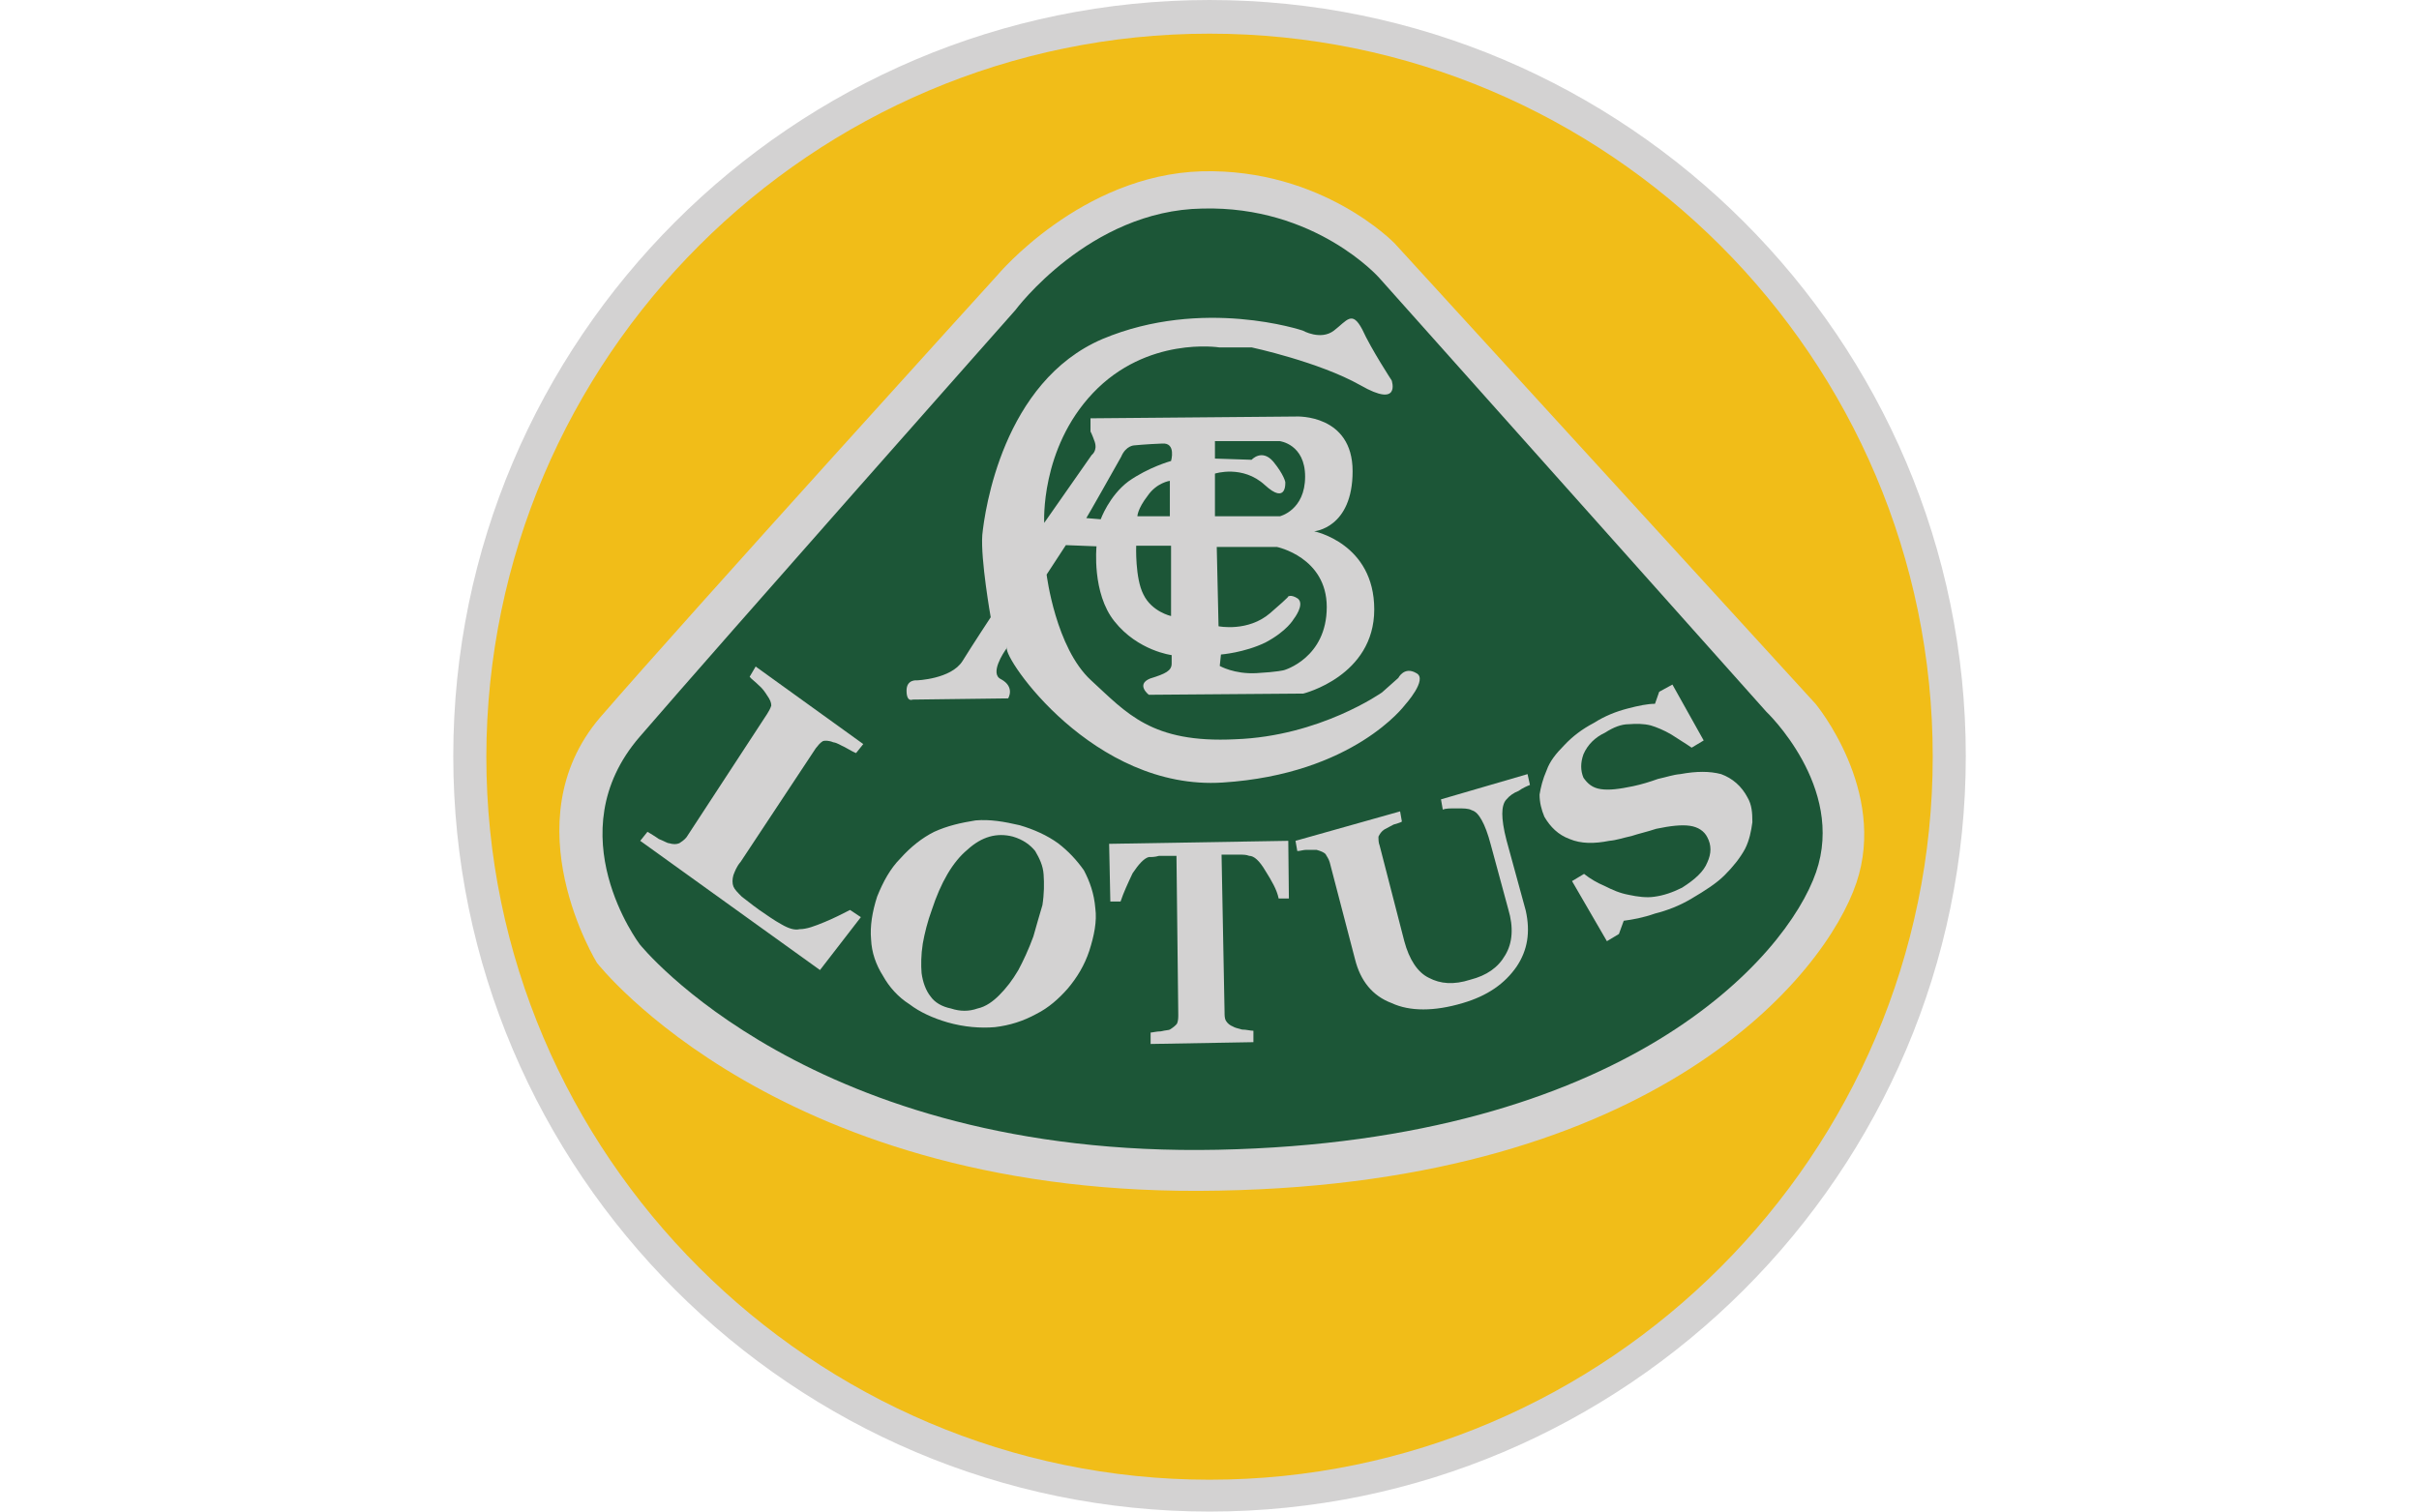
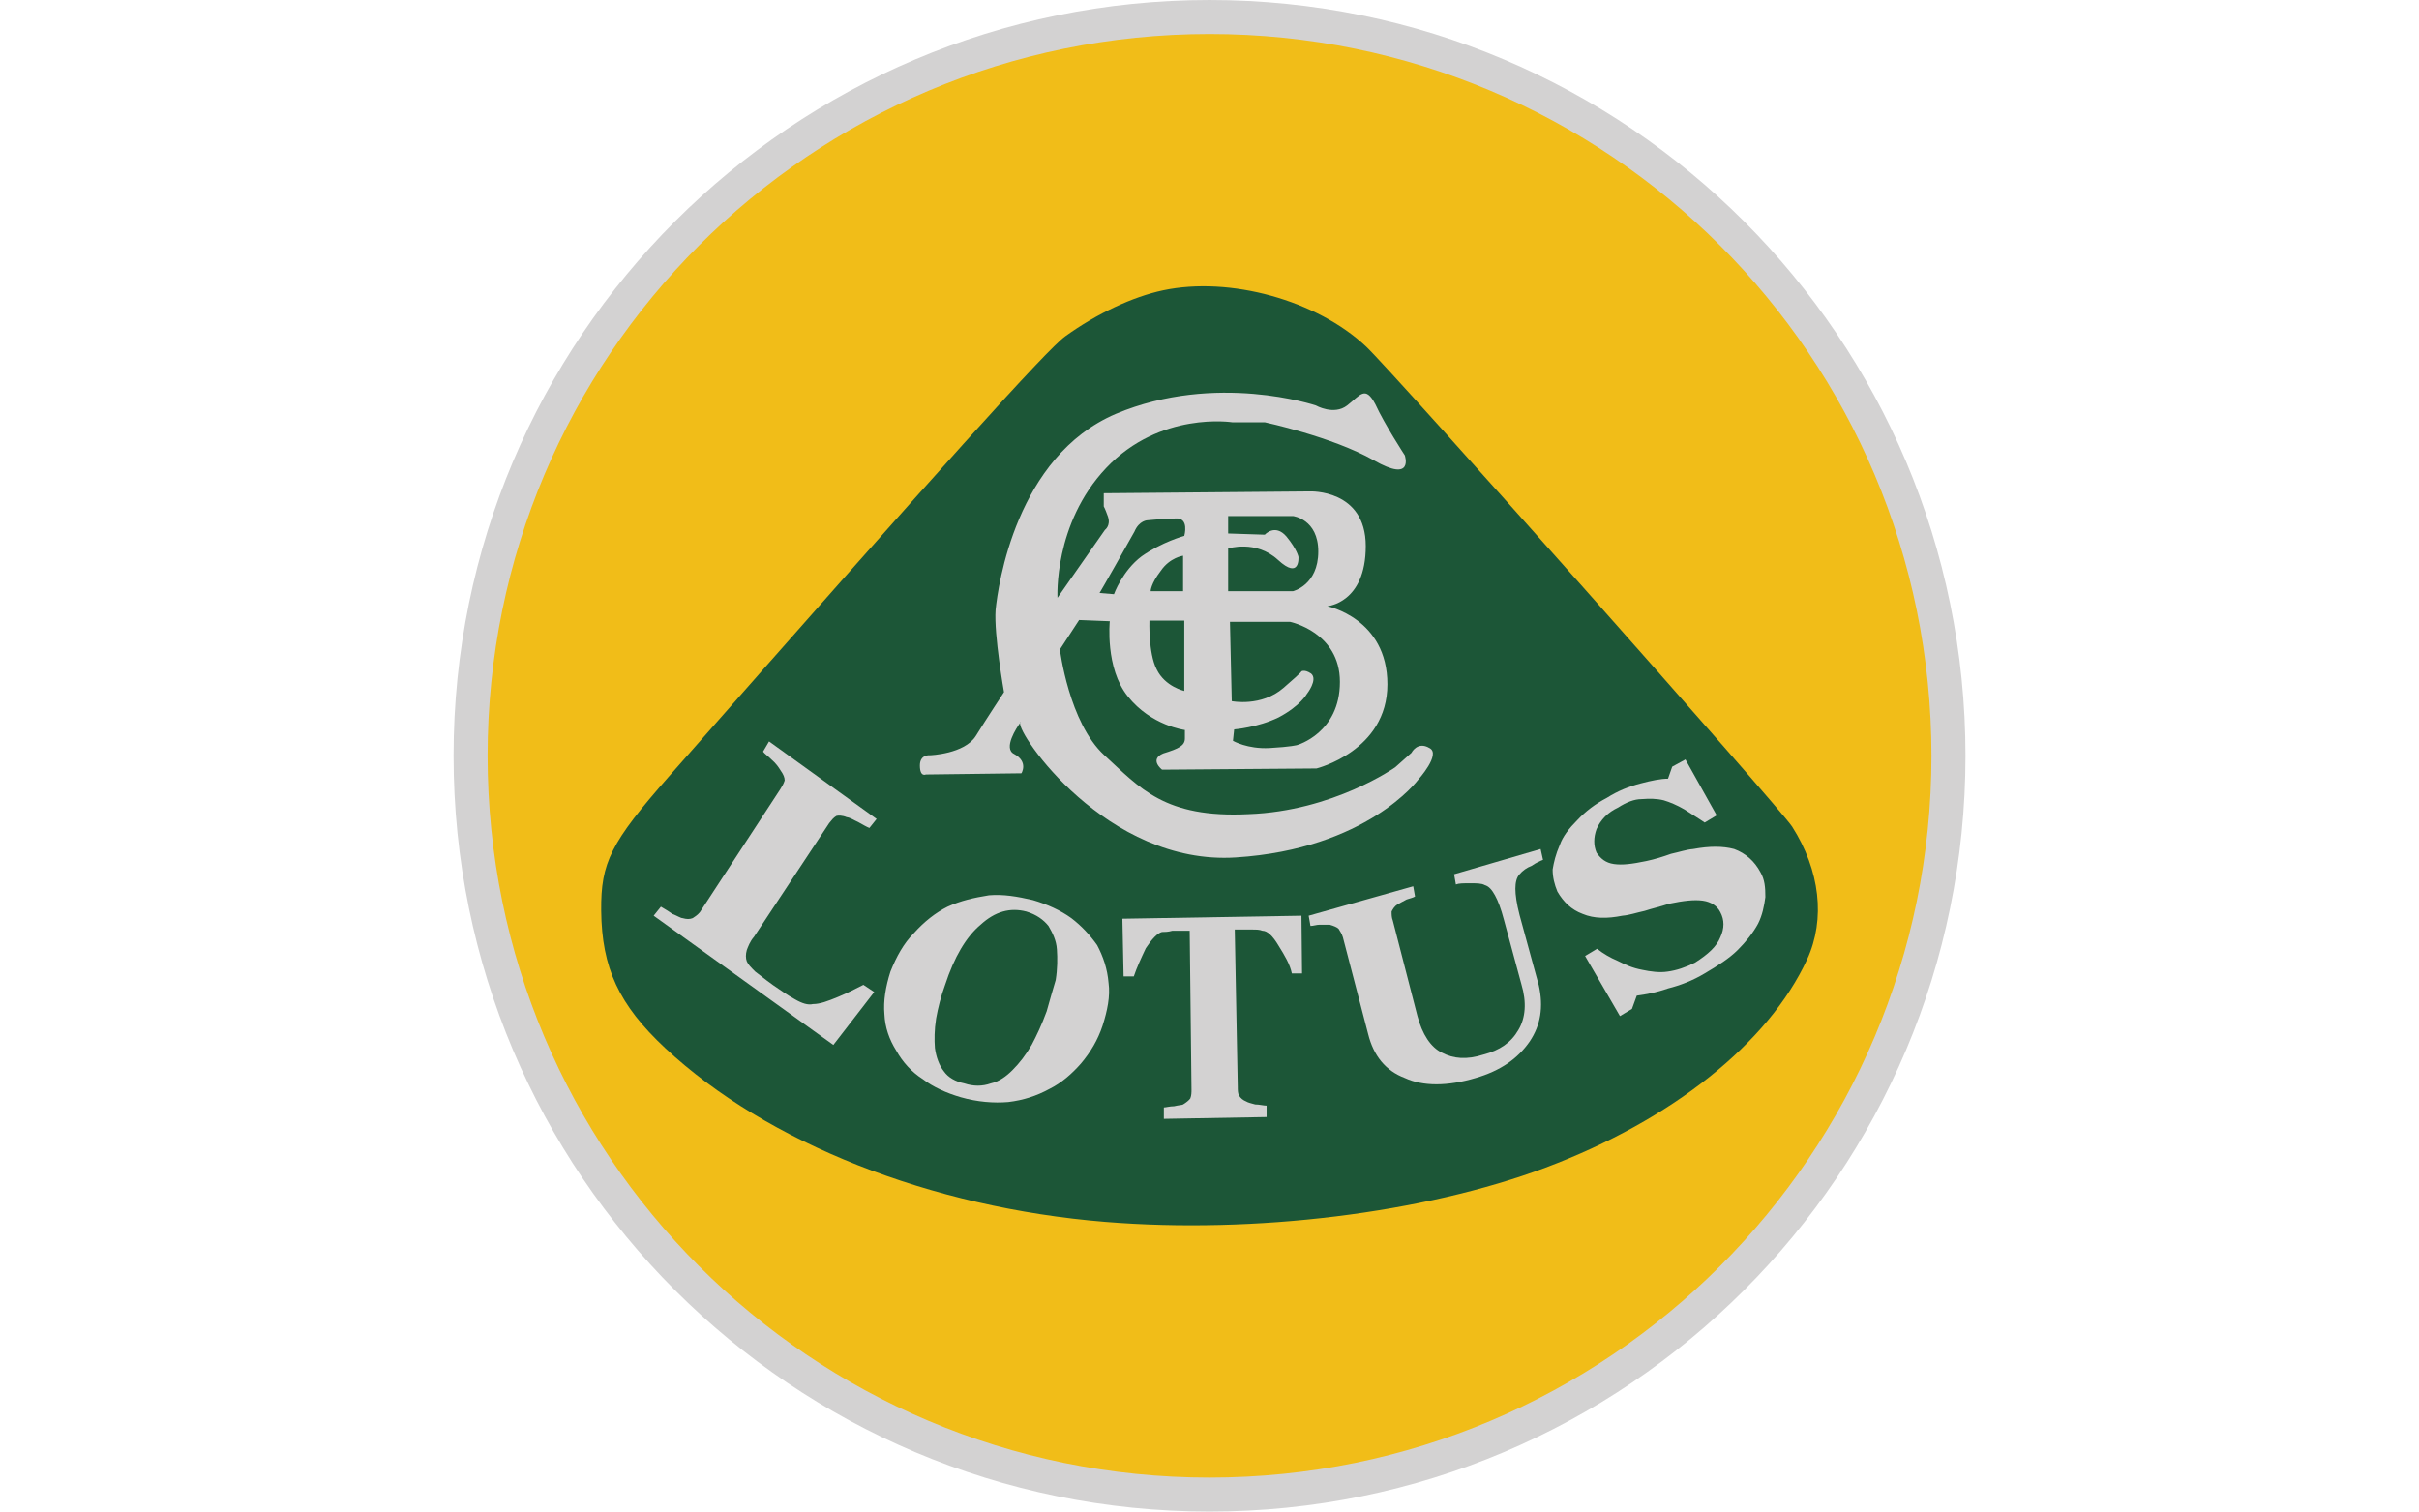
- <svg xmlns="http://www.w3.org/2000/svg" width="640" height="400" version="1.0" viewBox="0 0 640 400" xml:space="preserve">
-   <style type="text/css">
- 	.st0{fill:#D3D2D2;}
- 	.st1{fill:#F1BD18;}
- 	.st2{fill:#1C5637;}
- </style>
-   <g transform="matrix(1.5905 0 0 1.5905 2.2266 -38.807)">
-     <path class="st0" d="m199.8 24.4c69.3 0 125.8 56.5 125.8 125.8 0 69.2-56.5 125.7-125.8 125.7s-125.8-56.5-125.8-125.7c0-69.3 56.5-125.8 125.8-125.8zm0 6.4c65.8 0 119.4 53.6 119.4 119.4 0 65.6-53.6 119.2-119.4 119.2-65.6 0-119.2-53.6-119.2-119.2 0-65.7 53.6-119.4 119.2-119.4" />
-     <path class="st1" d="m199.8 30c66.3 0 120.3 54 120.3 120.3 0 66.1-54 120.3-120.3 120.3-66.1 0-120.3-54.1-120.3-120.3 0.1-66.4 54.2-120.3 120.3-120.3" />
-     <path class="st0" d="m164.5 70.2s13.9-16.7 34-17.3c20.1-0.5 32.1 12 32.1 12l70 76.6s12 14.4 6.8 29.8-33.2 49.9-106 51.2c-72.9 1.5-103.5-37.9-103.5-37.9s-14.4-23.3 0.5-40.8c14.8-17.1 66.1-73.6 66.1-73.6zm3.4 6.3s12.2-16.4 30.8-16.7c18.6-0.5 29.1 11.5 29.1 11.5l63.9 71.5s13 12.3 8.1 26.4c-4.7 14.2-31.5 44.5-98.4 45.8-67.1 1.4-95.4-34-95.4-34s-13.7-18.3 0-34.2c13.7-15.8 61.9-70.3 61.9-70.3" />
-     <path class="st2" d="m167.5 76s12.3-16.6 31.1-16.9c18.8-0.5 29.4 11.5 29.4 11.5l64.4 72.2s13.2 12.5 8.3 26.7-31.8 44.8-99.5 46.2c-67.8 1.4-96.2-34.2-96.2-34.2s-13.9-18.4 0-34.5c13.8-16 62.5-71 62.5-71" />
-     <g fill="#d3d2d2">
-       <path class="st0" d="m166 132c0.1-0.2 0.2-0.2 0 0z" />
-       <path class="st0" d="m234.2 136.4c-2-1.2-3 0.8-3 0.8l-2.7 2.4s-10.3 7.3-24.4 7.8c-14 0.7-18.1-4.4-24-9.8s-7.4-17.6-7.4-17.6l3.2-4.9 5.1 0.2s-0.8 7.8 3 12.5c3.9 4.9 9.5 5.6 9.5 5.6v1.4c0 1.2-1 1.7-3.6 2.5-2.4 1-0.2 2.7-0.2 2.7l25.7-0.2s11.8-2.9 11.8-14c0-11-10-13-10-13s6.4-0.5 6.4-10-9.3-9.1-9.3-9.1l-34.3 0.3v2.2s0.2 0.3 0.7 1.7c0.5 1.5-0.5 2.2-0.5 2.2l-7.9 11.3s-0.7-12.3 8.1-21.6c9-9.5 21-7.6 21-7.6h5.4s11.2 2.4 18.1 6.3c6.8 3.9 5.2-0.8 5.2-0.8s-3.4-5.2-4.9-8.5c-1.7-3.2-2.5-1.5-4.7 0.2s-5.2 0-5.2 0-16.6-5.6-33.3 1.4c-16.6 7.1-19.6 28.6-20 32.6-0.3 4.1 1.4 13.7 1.4 13.7s-2.9 4.4-4.7 7.3c-1.9 3-7.6 3.2-7.6 3.2s-1.7-0.2-1.7 1.7c0 2 1 1.5 1 1.5l15.9-0.2s1.2-1.9-1.2-3.2c-1.9-0.9 0.4-4.4 1-5.2v-0.1c0.2-0.2 0.1-0.2 0 0.1-0.7 1.6 14.4 23.8 35.9 22.4 21.8-1.4 30.3-12.9 30.3-12.9s3.9-4.3 1.9-5.3zm-40.8-9.5s-3.2-0.7-4.6-3.6c-1.4-2.7-1.2-8.1-1.2-8.1h5.8zm-5.6-16.6s0-1.2 1.7-3.4c1.5-2.2 3.7-2.5 3.7-2.5v5.9zm31.5 15.1c0 8.5-7.1 10.5-7.1 10.5s-1 0.3-4.6 0.5c-3.7 0.2-6.1-1.2-6.1-1.2l0.2-1.9s3.9-0.3 7.4-2c3.6-1.9 4.7-3.9 4.7-3.9s1.9-2.4 0.7-3.4c-1.2-0.8-1.7-0.3-1.7-0.3s0.8-0.5-2.9 2.7-8.6 2.2-8.6 2.2l-0.3-13.2h10s8.3 1.7 8.3 10zm-18.6-22.2s4.6-1.5 8.3 1.9 3.4-0.5 3.4-0.5-0.2-1.2-2-3.4c-1.9-2.2-3.6-0.3-3.6-0.3l-6.1-0.2v-2.9h10.8s4.2 0.5 4.2 5.9c0 5.6-4.2 6.6-4.2 6.6h-10.8zm-15.6-2.8c0.8-1.9 2.2-1.9 2.2-1.9s2-0.2 4.6-0.3c2.4-0.2 1.5 2.9 1.5 2.9s-3.7 1-7.1 3.4c-3.2 2.4-4.6 6.3-4.6 6.3l-2.4-0.2c0.1-0.1 4.8-8.4 5.8-10.2z" />
-       <path class="st0" d="m141.8 177-6.8 8.8-29.9-21.5 1.2-1.5c0.5 0.3 1.2 0.7 1.9 1.2 0.8 0.3 1.4 0.7 1.7 0.7 0.7 0.2 1.2 0.2 1.7 0 0.3-0.2 0.8-0.5 1.2-1l13.4-20.5c0.3-0.5 0.5-0.8 0.7-1.4 0-0.5-0.2-1-0.7-1.7-0.3-0.5-0.8-1.2-1.4-1.7-0.7-0.7-1.2-1-1.5-1.4l1-1.7 17.9 12.9-1.2 1.5c-0.5-0.2-1-0.5-1.9-1-0.7-0.3-1.2-0.7-1.9-0.8-0.7-0.3-1.4-0.3-1.7-0.2-0.5 0.3-0.8 0.7-1.2 1.2l-12.5 18.9c-0.7 0.8-1 1.7-1.2 2.2-0.2 0.7-0.2 1.4 0 1.9s0.7 1 1.4 1.7c0.7 0.5 1.5 1.2 2.9 2.2 1.2 0.8 2.4 1.7 3.7 2.4 1.2 0.7 2.2 1 3 0.8 1.2 0 2.5-0.5 4.2-1.2s3-1.4 4.2-2z" />
-       <path class="st0" d="m178.9 169.2c1 1.9 1.7 3.9 1.9 6.3 0.3 2.2-0.2 4.6-1 7.1-0.8 2.4-2 4.4-3.6 6.3-1.5 1.7-3.2 3.2-5.2 4.2-2.2 1.2-4.4 1.9-6.9 2.2-2.4 0.2-5.1 0-7.9-0.8-2.4-0.7-4.6-1.7-6.3-3-1.9-1.2-3.4-2.9-4.4-4.7-1.2-1.9-1.9-3.9-2-6.1-0.2-2.2 0.2-4.6 1-7.1 1-2.5 2.2-4.7 3.9-6.4 1.7-1.9 3.6-3.4 5.6-4.4 2.2-1 4.4-1.5 6.9-1.9 2.4-0.2 4.7 0.2 7.3 0.8 2.4 0.7 4.6 1.7 6.4 3 1.7 1.3 3.1 2.8 4.3 4.5zm-14.1 20.8c1.2-1.2 2.2-2.5 3.2-4.2 0.8-1.5 1.7-3.4 2.5-5.6 0.5-1.7 1-3.6 1.5-5.2 0.3-1.9 0.3-3.6 0.2-5.1s-0.7-2.7-1.4-3.9c-0.8-1-2-1.9-3.7-2.4-2.7-0.7-5.2 0-7.6 2.2-2.4 2-4.4 5.4-5.9 10-0.7 1.9-1.2 3.9-1.5 5.6-0.3 1.9-0.3 3.6-0.2 4.9 0.2 1.5 0.7 2.9 1.5 3.9 0.7 1 1.9 1.7 3.4 2 1.5 0.5 3 0.5 4.4 0 1.4-0.3 2.6-1.2 3.6-2.2" />
-       <path class="st0" d="m213 173.9h-1.7c-0.3-1.5-1.2-3-2.2-4.6-1-1.7-1.9-2.5-2.7-2.5-0.5-0.2-1-0.2-1.7-0.2h-2.9l0.5 26.2c0 0.5 0 1 0.2 1.4 0.3 0.5 0.7 0.8 1.2 1 0.3 0.2 0.8 0.3 1.5 0.5 0.7 0 1.4 0.2 1.9 0.2v1.9l-17.1 0.3v-1.9c0.3 0 1-0.2 1.7-0.2 0.8-0.2 1.4-0.2 1.5-0.3 0.5-0.3 1-0.7 1.2-1 0.2-0.5 0.2-1 0.2-1.5l-0.3-26.4h-2.9c-0.7 0.2-1.2 0.2-1.7 0.2-0.8 0.2-1.7 1.2-2.7 2.7-0.8 1.7-1.5 3.2-2 4.7h-1.7l-0.2-9.6 29.8-0.5z" />
-       <path class="st0" d="m253.1 155c-0.5 0.2-1.2 0.5-1.9 1-0.8 0.3-1.5 0.8-2 1.4-0.5 0.5-0.7 1.4-0.7 2.4s0.2 2.5 0.7 4.4l3.2 11.7c0.8 3.6 0.3 6.6-1.5 9.3-2 2.9-4.9 4.9-9 6.1-4.7 1.4-8.8 1.4-11.8 0-3.2-1.2-5.2-3.7-6.1-7.3l-4.2-16.1c-0.2-0.7-0.5-1-0.7-1.4-0.3-0.3-0.8-0.5-1.5-0.7h-1.7c-0.5 0-1 0.2-1.5 0.2l-0.3-1.7 17.4-4.9 0.3 1.7c-0.3 0.2-0.8 0.3-1.4 0.5-0.5 0.3-1 0.5-1.5 0.8s-0.8 0.8-1 1.2c0 0.5 0 1 0.2 1.5l4.1 15.9c0.8 3 2.2 5.2 4.1 6.1 1.9 1 4.1 1.2 6.9 0.3 2.7-0.7 4.6-2 5.8-4.1 1.2-2 1.4-4.6 0.5-7.6l-2.9-10.7c-0.5-1.9-1-3.2-1.5-4.1s-1-1.5-1.7-1.7c-0.5-0.3-1.4-0.3-2.4-0.3-1.2 0-1.9 0-2.4 0.2l-0.3-1.7 14.4-4.2z" />
-       <path class="st0" d="m280 173.9c-2 1.2-4.1 2-6.1 2.5-2 0.7-3.7 1-5.2 1.2l-0.8 2.2-2 1.2-5.8-10 2-1.2c1 0.8 2.2 1.5 3.4 2 1.4 0.7 2.5 1.2 4.1 1.5 1.4 0.3 2.9 0.5 4.2 0.3 1.5-0.2 3-0.7 4.6-1.5 2.2-1.4 3.6-2.7 4.2-4.2 0.7-1.5 0.7-2.9 0-4.2-0.5-1-1.5-1.7-2.9-1.9s-3.2 0-5.6 0.5c-1.5 0.5-2.9 0.8-4.1 1.2-1.4 0.3-2.5 0.7-3.7 0.8-2.5 0.5-4.7 0.5-6.6-0.3-1.9-0.7-3.2-2-4.2-3.7-0.5-1.2-0.8-2.4-0.8-3.7 0.2-1.2 0.5-2.5 1.2-4.1 0.5-1.4 1.5-2.7 2.9-4.1 1.4-1.5 3-2.7 4.9-3.7 1.9-1.2 3.7-1.9 5.6-2.4s3.4-0.8 4.6-0.8l0.7-2 2.2-1.2 5.2 9.3-2 1.2c-1-0.7-2.2-1.4-3.4-2.2-1.2-0.7-2.4-1.2-3.4-1.5-1.2-0.3-2.4-0.3-3.7-0.2-1.2 0-2.5 0.5-3.9 1.4-1.7 0.8-2.9 2-3.6 3.6-0.5 1.4-0.5 2.7 0 3.9 0.7 1 1.5 1.7 2.9 1.9s3 0 5.4-0.5c1.4-0.3 2.7-0.7 4.1-1.2 1.4-0.3 2.5-0.7 3.7-0.8 2.7-0.5 4.9-0.5 6.8 0 1.9 0.7 3.4 2 4.4 3.9 0.7 1.2 0.8 2.5 0.8 4.1-0.2 1.5-0.5 3-1.2 4.4-0.8 1.5-2 3-3.4 4.4s-3.3 2.6-5.5 3.9" />
-     </g>
+ <svg xmlns="http://www.w3.org/2000/svg" width="640" height="400" version="1.1" viewBox="0 0 169.33 105.83">
+   <circle cx="84.667" cy="52.917" r="52.917" fill="#d3d2d2" />
+   <path class="st0" d="m69.66 24.506s5.847-7.027 14.302-7.28c8.455-0.21 13.503 5.05 13.503 5.05l29.445 32.234s5.048 6.06 2.86 12.54c-2.187 6.481-13.965 20.998-44.588 21.545-30.665 0.631-43.536-15.949-43.536-15.949s-6.057-9.805 0.21-17.169c6.226-7.196 27.804-30.972 27.804-30.972zm1.43 2.651s5.132-6.901 12.956-7.027c7.824-0.21 12.241 4.839 12.241 4.839l26.879 30.088s5.468 5.176 3.407 11.109c-1.977 5.976-13.25 18.726-41.391 19.273-28.225 0.589-40.129-14.308-40.129-14.308s-5.763-7.701 0-14.392c5.763-6.649 26.038-29.583 26.038-29.583" fill="#d3d2d2" stroke-width=".421" />
+   <circle cx="84.667" cy="52.917" r="50.535" fill="#f1bd18" />
+   <path d="m77.367 85.551c-12.22-0.998-23.699-5.532-30.802-12.166-3.236-3.022-4.443-5.616-4.481-9.626-0.032-3.374 0.671-4.768 4.738-9.393 19.275-21.922 26.445-29.885 27.751-30.824 2.207-1.586 4.715-2.765 6.844-3.216 4.672-0.991 10.761 0.695 14.207 3.934 1.924 1.809 29.01 32.338 29.825 33.616 1.956 3.07 2.343 6.484 1.052 9.29-2.698 5.864-9.495 11.279-18.309 14.585-8.503 3.189-20.381 4.654-30.824 3.8z" fill="#1c5637" stroke-width=".265" />
+   <g transform="matrix(.42064 0 0 .42081 1.548 -5.0243)" fill="#d3d2d2">
+     <path class="st0" d="m166 132c0.1-0.2 0.2-0.2 0 0z" />
+     <path class="st0" d="m234.2 136.4c-2-1.2-3 0.8-3 0.8l-2.7 2.4s-10.3 7.3-24.4 7.8c-14 0.7-18.1-4.4-24-9.8s-7.4-17.6-7.4-17.6l3.2-4.9 5.1 0.2s-0.8 7.8 3 12.5c3.9 4.9 9.5 5.6 9.5 5.6v1.4c0 1.2-1 1.7-3.6 2.5-2.4 1-0.2 2.7-0.2 2.7l25.7-0.2s11.8-2.9 11.8-14c0-11-10-13-10-13s6.4-0.5 6.4-10-9.3-9.1-9.3-9.1l-34.3 0.3v2.2s0.2 0.3 0.7 1.7c0.5 1.5-0.5 2.2-0.5 2.2l-7.9 11.3s-0.7-12.3 8.1-21.6c9-9.5 21-7.6 21-7.6h5.4s11.2 2.4 18.1 6.3c6.8 3.9 5.2-0.8 5.2-0.8s-3.4-5.2-4.9-8.5c-1.7-3.2-2.5-1.5-4.7 0.2s-5.2 0-5.2 0-16.6-5.6-33.3 1.4c-16.6 7.1-19.6 28.6-20 32.6-0.3 4.1 1.4 13.7 1.4 13.7s-2.9 4.4-4.7 7.3c-1.9 3-7.6 3.2-7.6 3.2s-1.7-0.2-1.7 1.7c0 2 1 1.5 1 1.5l15.9-0.2s1.2-1.9-1.2-3.2c-1.9-0.9 0.4-4.4 1-5.2v-0.1c0.2-0.2 0.1-0.2 0 0.1-0.7 1.6 14.4 23.8 35.9 22.4 21.8-1.4 30.3-12.9 30.3-12.9s3.9-4.3 1.9-5.3zm-40.8-9.5s-3.2-0.7-4.6-3.6c-1.4-2.7-1.2-8.1-1.2-8.1h5.8zm-5.6-16.6s0-1.2 1.7-3.4c1.5-2.2 3.7-2.5 3.7-2.5v5.9zm31.5 15.1c0 8.5-7.1 10.5-7.1 10.5s-1 0.3-4.6 0.5c-3.7 0.2-6.1-1.2-6.1-1.2l0.2-1.9s3.9-0.3 7.4-2c3.6-1.9 4.7-3.9 4.7-3.9s1.9-2.4 0.7-3.4c-1.2-0.8-1.7-0.3-1.7-0.3s0.8-0.5-2.9 2.7-8.6 2.2-8.6 2.2l-0.3-13.2h10s8.3 1.7 8.3 10zm-18.6-22.2s4.6-1.5 8.3 1.9 3.4-0.5 3.4-0.5-0.2-1.2-2-3.4c-1.9-2.2-3.6-0.3-3.6-0.3l-6.1-0.2v-2.9h10.8s4.2 0.5 4.2 5.9c0 5.6-4.2 6.6-4.2 6.6h-10.8zm-15.6-2.8c0.8-1.9 2.2-1.9 2.2-1.9s2-0.2 4.6-0.3c2.4-0.2 1.5 2.9 1.5 2.9s-3.7 1-7.1 3.4c-3.2 2.4-4.6 6.3-4.6 6.3l-2.4-0.2c0.1-0.1 4.8-8.4 5.8-10.2z" />
+     <path class="st0" d="m141.8 177-6.8 8.8-29.9-21.5 1.2-1.5c0.5 0.3 1.2 0.7 1.9 1.2 0.8 0.3 1.4 0.7 1.7 0.7 0.7 0.2 1.2 0.2 1.7 0 0.3-0.2 0.8-0.5 1.2-1l13.4-20.5c0.3-0.5 0.5-0.8 0.7-1.4 0-0.5-0.2-1-0.7-1.7-0.3-0.5-0.8-1.2-1.4-1.7-0.7-0.7-1.2-1-1.5-1.4l1-1.7 17.9 12.9-1.2 1.5c-0.5-0.2-1-0.5-1.9-1-0.7-0.3-1.2-0.7-1.9-0.8-0.7-0.3-1.4-0.3-1.7-0.2-0.5 0.3-0.8 0.7-1.2 1.2l-12.5 18.9c-0.7 0.8-1 1.7-1.2 2.2-0.2 0.7-0.2 1.4 0 1.9s0.7 1 1.4 1.7c0.7 0.5 1.5 1.2 2.9 2.2 1.2 0.8 2.4 1.7 3.7 2.4 1.2 0.7 2.2 1 3 0.8 1.2 0 2.5-0.5 4.2-1.2s3-1.4 4.2-2z" />
+     <path class="st0" d="m178.9 169.2c1 1.9 1.7 3.9 1.9 6.3 0.3 2.2-0.2 4.6-1 7.1-0.8 2.4-2 4.4-3.6 6.3-1.5 1.7-3.2 3.2-5.2 4.2-2.2 1.2-4.4 1.9-6.9 2.2-2.4 0.2-5.1 0-7.9-0.8-2.4-0.7-4.6-1.7-6.3-3-1.9-1.2-3.4-2.9-4.4-4.7-1.2-1.9-1.9-3.9-2-6.1-0.2-2.2 0.2-4.6 1-7.1 1-2.5 2.2-4.7 3.9-6.4 1.7-1.9 3.6-3.4 5.6-4.4 2.2-1 4.4-1.5 6.9-1.9 2.4-0.2 4.7 0.2 7.3 0.8 2.4 0.7 4.6 1.7 6.4 3 1.7 1.3 3.1 2.8 4.3 4.5zm-14.1 20.8c1.2-1.2 2.2-2.5 3.2-4.2 0.8-1.5 1.7-3.4 2.5-5.6 0.5-1.7 1-3.6 1.5-5.2 0.3-1.9 0.3-3.6 0.2-5.1s-0.7-2.7-1.4-3.9c-0.8-1-2-1.9-3.7-2.4-2.7-0.7-5.2 0-7.6 2.2-2.4 2-4.4 5.4-5.9 10-0.7 1.9-1.2 3.9-1.5 5.6-0.3 1.9-0.3 3.6-0.2 4.9 0.2 1.5 0.7 2.9 1.5 3.9 0.7 1 1.9 1.7 3.4 2 1.5 0.5 3 0.5 4.4 0 1.4-0.3 2.6-1.2 3.6-2.2" />
+     <path class="st0" d="m213 173.9h-1.7c-0.3-1.5-1.2-3-2.2-4.6-1-1.7-1.9-2.5-2.7-2.5-0.5-0.2-1-0.2-1.7-0.2h-2.9l0.5 26.2c0 0.5 0 1 0.2 1.4 0.3 0.5 0.7 0.8 1.2 1 0.3 0.2 0.8 0.3 1.5 0.5 0.7 0 1.4 0.2 1.9 0.2v1.9l-17.1 0.3v-1.9c0.3 0 1-0.2 1.7-0.2 0.8-0.2 1.4-0.2 1.5-0.3 0.5-0.3 1-0.7 1.2-1 0.2-0.5 0.2-1 0.2-1.5l-0.3-26.4h-2.9c-0.7 0.2-1.2 0.2-1.7 0.2-0.8 0.2-1.7 1.2-2.7 2.7-0.8 1.7-1.5 3.2-2 4.7h-1.7l-0.2-9.6 29.8-0.5z" />
+     <path class="st0" d="m253.1 155c-0.5 0.2-1.2 0.5-1.9 1-0.8 0.3-1.5 0.8-2 1.4-0.5 0.5-0.7 1.4-0.7 2.4s0.2 2.5 0.7 4.4l3.2 11.7c0.8 3.6 0.3 6.6-1.5 9.3-2 2.9-4.9 4.9-9 6.1-4.7 1.4-8.8 1.4-11.8 0-3.2-1.2-5.2-3.7-6.1-7.3l-4.2-16.1c-0.2-0.7-0.5-1-0.7-1.4-0.3-0.3-0.8-0.5-1.5-0.7h-1.7c-0.5 0-1 0.2-1.5 0.2l-0.3-1.7 17.4-4.9 0.3 1.7c-0.3 0.2-0.8 0.3-1.4 0.5-0.5 0.3-1 0.5-1.5 0.8s-0.8 0.8-1 1.2c0 0.5 0 1 0.2 1.5l4.1 15.9c0.8 3 2.2 5.2 4.1 6.1 1.9 1 4.1 1.2 6.9 0.3 2.7-0.7 4.6-2 5.8-4.1 1.2-2 1.4-4.6 0.5-7.6l-2.9-10.7c-0.5-1.9-1-3.2-1.5-4.1s-1-1.5-1.7-1.7c-0.5-0.3-1.4-0.3-2.4-0.3-1.2 0-1.9 0-2.4 0.2l-0.3-1.7 14.4-4.2z" />
+     <path class="st0" d="m280 173.9c-2 1.2-4.1 2-6.1 2.5-2 0.7-3.7 1-5.2 1.2l-0.8 2.2-2 1.2-5.8-10 2-1.2c1 0.8 2.2 1.5 3.4 2 1.4 0.7 2.5 1.2 4.1 1.5 1.4 0.3 2.9 0.5 4.2 0.3 1.5-0.2 3-0.7 4.6-1.5 2.2-1.4 3.6-2.7 4.2-4.2 0.7-1.5 0.7-2.9 0-4.2-0.5-1-1.5-1.7-2.9-1.9s-3.2 0-5.6 0.5c-1.5 0.5-2.9 0.8-4.1 1.2-1.4 0.3-2.5 0.7-3.7 0.8-2.5 0.5-4.7 0.5-6.6-0.3-1.9-0.7-3.2-2-4.2-3.7-0.5-1.2-0.8-2.4-0.8-3.7 0.2-1.2 0.5-2.5 1.2-4.1 0.5-1.4 1.5-2.7 2.9-4.1 1.4-1.5 3-2.7 4.9-3.7 1.9-1.2 3.7-1.9 5.6-2.4s3.4-0.8 4.6-0.8l0.7-2 2.2-1.2 5.2 9.3-2 1.2c-1-0.7-2.2-1.4-3.4-2.2-1.2-0.7-2.4-1.2-3.4-1.5-1.2-0.3-2.4-0.3-3.7-0.2-1.2 0-2.5 0.5-3.9 1.4-1.7 0.8-2.9 2-3.6 3.6-0.5 1.4-0.5 2.7 0 3.9 0.7 1 1.5 1.7 2.9 1.9s3 0 5.4-0.5c1.4-0.3 2.7-0.7 4.1-1.2 1.4-0.3 2.5-0.7 3.7-0.8 2.7-0.5 4.9-0.5 6.8 0 1.9 0.7 3.4 2 4.4 3.9 0.7 1.2 0.8 2.5 0.8 4.1-0.2 1.5-0.5 3-1.2 4.4-0.8 1.5-2 3-3.4 4.4s-3.3 2.6-5.5 3.9" />
  </g>
</svg>
